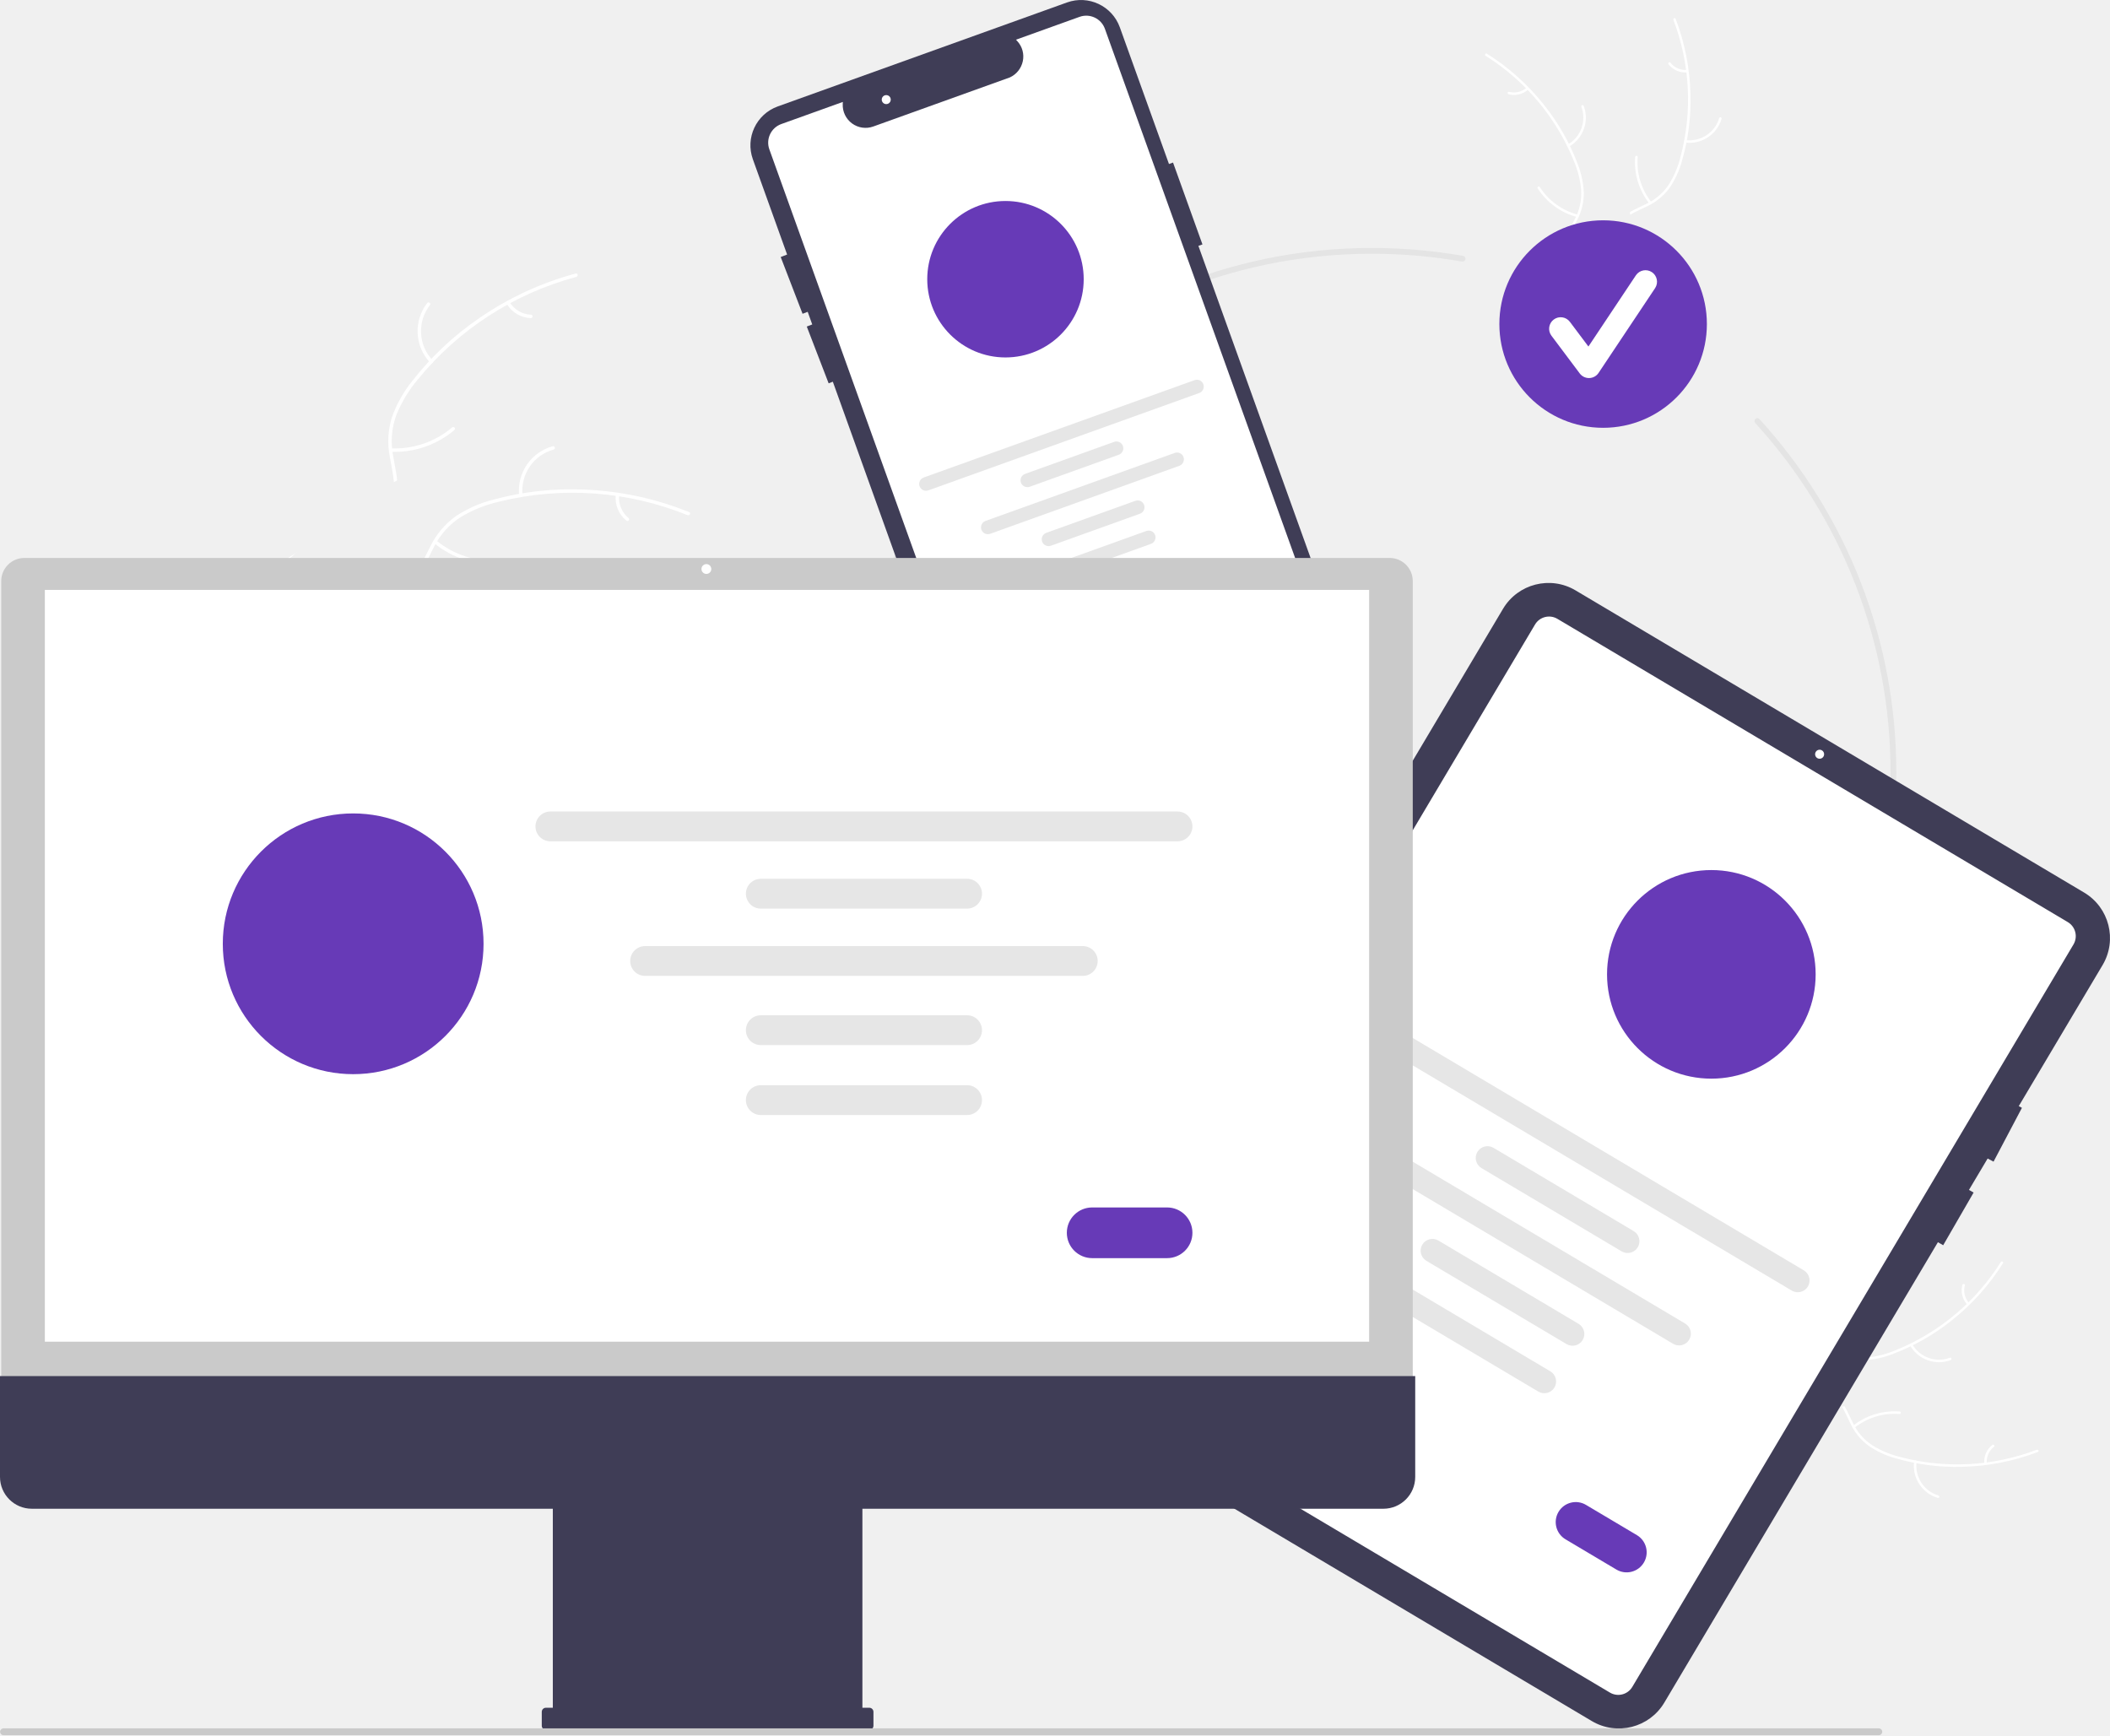
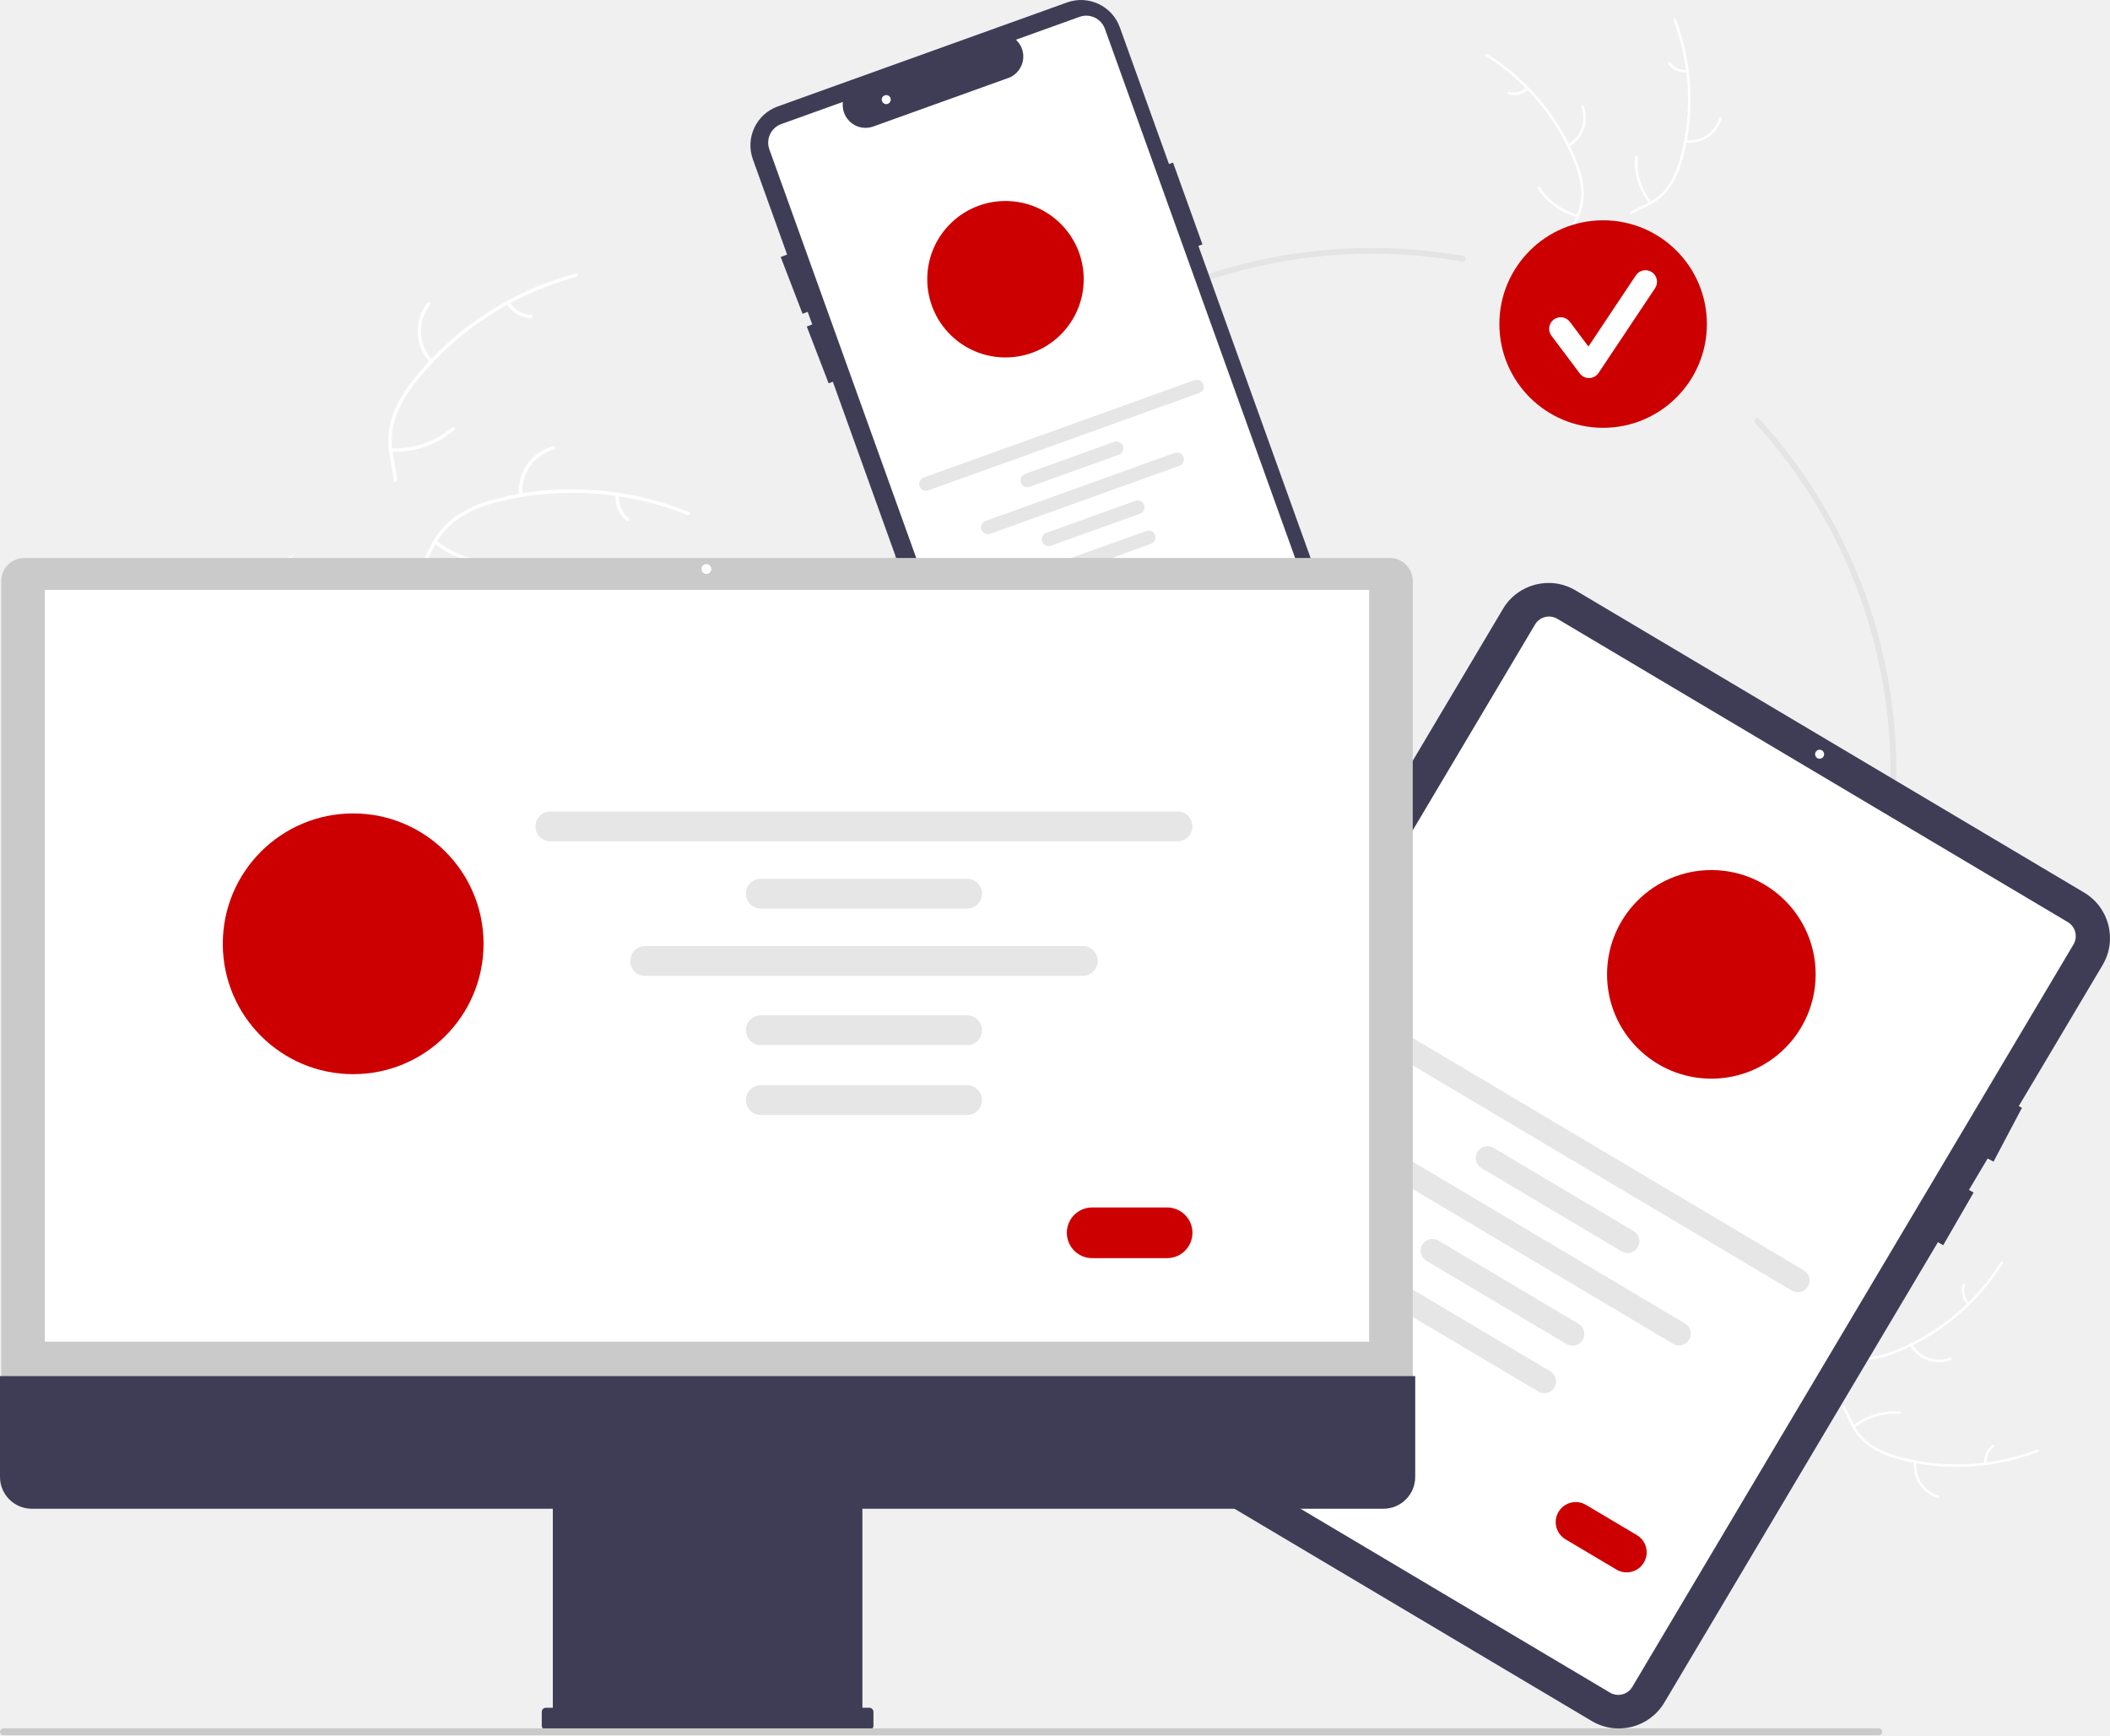
<svg xmlns="http://www.w3.org/2000/svg" data-name="Layer 1" width="728.252" height="598.943" viewBox="0 0 728.252 598.943">
  <path d="M828.549,210.725c4.653-18.979.229-41.112-14.804-53.595a90.031,90.031,0,0,1-22.02,57.757c-5.393,6.171-12.034,12.472-12.296,20.663-.163,5.097,2.325,9.992,5.754,13.767,3.429,3.775,7.754,6.6,12.027,9.381l.628,1.107C811.595,245.929,823.896,229.704,828.549,210.725Z" transform="translate(-235.874 -150.5287)" fill="#f0f0f0" />
  <path d="M813.443,157.407a76.953,76.953,0,0,1,2.45,47.282,33.138,33.138,0,0,1-4.048,9.561,19.006,19.006,0,0,1-7.557,6.554c-2.825,1.429-5.879,2.563-8.308,4.653a11.638,11.638,0,0,0-3.915,8.675c-.117,4.087,1.241,7.972,2.701,11.725,1.621,4.167,3.371,8.47,2.996,13.032-.045.553.815.591.86.039.652-7.938-4.739-14.643-5.594-22.342-.399-3.593.282-7.327,2.939-9.947,2.323-2.291,5.472-3.463,8.344-4.884a20.281,20.281,0,0,0,7.628-6.133,30.636,30.636,0,0,0,4.401-9.37A74.658,74.658,0,0,0,819.326,183.11a78.317,78.317,0,0,0-5.121-26.104c-.197-.516-.958-.112-.763.401Z" transform="translate(-235.874 -150.5287)" fill="#fff" />
  <path d="M817.533,199.737a11.545,11.545,0,0,0,12.52-8.171c.156-.532-.663-.799-.819-.266a10.691,10.691,0,0,1-11.661,7.577c-.549-.072-.585.789-.039.86Z" transform="translate(-235.874 -150.5287)" fill="#fff" />
  <path d="M805.816,220.269a22.253,22.253,0,0,1-4.721-15.515c.043-.553-.817-.591-.86-.039A23.146,23.146,0,0,0,805.18,220.85c.345.435.979-.148.636-.581Z" transform="translate(-235.874 -150.5287)" fill="#fff" />
  <path d="M818.083,174.658a6.535,6.535,0,0,1-5.675-2.5c-.34-.439-.973.145-.636.581a7.323,7.323,0,0,0,6.272,2.779.445.445,0,0,0,.45-.411.433.433,0,0,0-.411-.45Z" transform="translate(-235.874 -150.5287)" fill="#fff" />
  <path d="M748.735,169.416c.204.28.409.56.611.847a86.065,86.065,0,0,1,7.223,11.948c.166.32.329.647.486.971a90.732,90.732,0,0,1,8.806,32.223,88.112,88.112,0,0,1,.062,13.388c-.441,6.156-1.408,12.796.164,18.568a15.114,15.114,0,0,0,.583,1.778l29.769,11.347c.081-.008.159-.009.24-.017l1.168.507c.033-.229.061-.467.094-.695.019-.133.032-.268.052-.4.011-.089.021-.179.036-.258.004-.03.007-.059.008-.082.015-.08.02-.156.033-.229q.247-1.994.467-3.999c.003-.007.003-.007-.001-.016a129.556,129.556,0,0,0,.007-30.63c-.04-.303-.077-.613-.131-.921a84.079,84.079,0,0,0-2.977-13.394,74.329,74.329,0,0,0-2.609-7.054A61.81,61.81,0,0,0,782.497,186.96c-8.528-9.707-20.066-16.579-32.789-17.484C749.382,169.453,749.063,169.432,748.735,169.416Z" transform="translate(-235.874 -150.5287)" fill="#f0f0f0" />
  <path d="M748.658,169.819a76.953,76.953,0,0,1,30.424,36.277,33.138,33.138,0,0,1,2.525,10.071,19.006,19.006,0,0,1-2.088,9.783c-1.395,2.841-3.151,5.586-3.832,8.717a11.638,11.638,0,0,0,2.097,9.284c2.367,3.334,5.79,5.618,9.216,7.735,3.803,2.351,7.791,4.733,10.239,8.601.297.469,1.007-.019.71-.487-4.259-6.73-12.6-8.838-17.918-14.471-2.482-2.628-4.186-6.02-3.642-9.711.476-3.227,2.284-6.059,3.722-8.924a20.281,20.281,0,0,0,2.398-9.489,30.636,30.636,0,0,0-2.128-10.131,74.658,74.658,0,0,0-11.549-20.275,78.317,78.317,0,0,0-19.805-17.759c-.468-.294-.833.487-.368.779Z" transform="translate(-235.874 -150.5287)" fill="#fff" />
  <path d="M777.409,201.155a11.545,11.545,0,0,0,5.077-14.062c-.196-.518-1.011-.238-.814.281a10.691,10.691,0,0,1-4.749,13.071c-.482.273.007.982.487.71Z" transform="translate(-235.874 -150.5287)" fill="#fff" />
  <path d="M780.415,224.603a22.253,22.253,0,0,1-13.11-9.545c-.298-.468-1.008.02-.71.487a23.146,23.146,0,0,0,13.663,9.905c.538.139.693-.708.158-.847Z" transform="translate(-235.874 -150.5287)" fill="#fff" />
  <path d="M762.749,180.8a6.535,6.535,0,0,1-6.036,1.421c-.535-.146-.69.702-.158.847a7.323,7.323,0,0,0,6.681-1.557.445.445,0,0,0,.112-.599.433.433,0,0,0-.599-.112Z" transform="translate(-235.874 -150.5287)" fill="#fff" />
  <path d="M709.374,598.115c-99.804,0-181-81.196-181-181s81.196-181,181-181a182.729,182.729,0,0,1,31.477,2.728 1.0 1,0,1,1-.345,1.97A180.782,180.782,0,0,0,709.374,238.115c-98.701,0-179,80.299-179,179s80.299,179,179,179,179-80.299,179-179a178.548,178.548,0,0,0-46.695-120.569,1,1,0,0,1,1.478-1.348,180.544,180.544,0,0,1,47.217,121.916C890.374,516.919,809.178,598.115,709.374,598.115Z" transform="translate(-235.874 -150.5287)" fill="#e4e4e4" />
-   <circle cx="553.307" cy="111.852" r="35.811" fill="#673ab7" />
+   <circle cx="553.307" cy="111.852" r="35.811" fill="#cc0000" />
  <path d="M784.296,281.019a3.982,3.982,0,0,1-3.186-1.594l-9.77-13.027a3.983,3.983,0,1,1,6.374-4.78l6.392,8.522,16.416-24.624a3.984,3.984,0,0,1,6.629,4.419l-19.54,29.309a3.985,3.985,0,0,1-3.204,1.773C784.37,281.018,784.333,281.019,784.296,281.019Z" transform="translate(-235.874 -150.5287)" fill="#fff" />
  <path d="M704.717,389.026,649.494,235.396l1.4-.503-10.156-28.257-1.4.504-16.956-47.169a14.255,14.255,0,0,0-18.237-8.593l-99.833,35.885a14.256,14.256,0,0,0-8.594,18.237l11.822,32.889-2.213.852,7.547,19.597,1.771-.682,1.567,4.359-1.885.726,7.547,19.597,1.444-.556,54.736,152.274a14.23,14.23,0,0,0,18.238,8.594l99.832-35.885A14.273,14.273,0,0,0,704.717,389.026Z" transform="translate(-235.874 -150.5287)" fill="#3f3d56" />
  <path d="M591.041,438.086a6.845,6.845,0,0,1-6.424-4.524L501.412,202.087a6.831,6.831,0,0,1,4.118-8.739l21.241-7.635-.032.743a7.874,7.874,0,0,0,10.53,7.742L584.41,177.254a7.974,7.974,0,0,0,4.488-5.636,7.808,7.808,0,0,0-1.861-6.835l-.498-.553,21.941-7.887a6.84,6.84,0,0,1,8.739,4.118L696.604,381.306a18.147,18.147,0,0,1-10.927,23.188L593.356,437.68A6.842,6.842,0,0,1,591.041,438.086Z" transform="translate(-235.874 -150.5287)" fill="#fff" />
-   <circle cx="347.033" cy="96.377" r="27" fill="#673ab7" />
+   <circle cx="347.033" cy="96.377" r="27" fill="#cc0000" />
  <path d="M649.813,286.17l-93.502,33.61a2.362,2.362,0,1,1-1.598-4.445l93.502-33.61a2.362,2.362,0,0,1,1.598,4.445Z" transform="translate(-235.874 -150.5287)" fill="#e6e6e6" />
  <path d="M622.046,307.48l-30.756,11.055a2.362,2.362,0,1,1-1.598-4.445l30.756-11.055a2.362,2.362,0,0,1,1.598,4.445Z" transform="translate(-235.874 -150.5287)" fill="#e6e6e6" />
  <path d="M629.361,327.831l-30.756,11.055a2.362,2.362,0,1,1-1.598-4.445L627.763,323.386a2.362,2.362,0,0,1,1.598,4.445Z" transform="translate(-235.874 -150.5287)" fill="#e6e6e6" />
  <path d="M633.108,338.255,602.352,349.31a2.362,2.362,0,1,1-1.598-4.445l30.756-11.055a2.362,2.362,0,1,1,1.598,4.445Z" transform="translate(-235.874 -150.5287)" fill="#e6e6e6" />
  <path d="M642.901,311.313l-65.253,23.456a2.362,2.362,0,1,1-1.598-4.445l65.253-23.456a2.362,2.362,0,1,1,1.598,4.445Z" transform="translate(-235.874 -150.5287)" fill="#e6e6e6" />
-   <path d="M629.758,363.558l-11.167,4.014a4.016,4.016,0,0,1-2.717-7.559l11.167-4.014a4.016,4.016,0,0,1,2.717,7.559Z" transform="translate(-235.874 -150.5287)" fill="#673ab7" />
+   <path d="M629.758,363.558l-11.167,4.014a4.016,4.016,0,0,1-2.717-7.559l11.167-4.014a4.016,4.016,0,0,1,2.717,7.559Z" transform="translate(-235.874 -150.5287)" fill="#cc0000" />
  <circle cx="305.882" cy="34.38" r="1.553" fill="#fff" />
  <path d="M363.157,272.252c17.406-20.488,45.647-33.401,71.684-26.706a123.863,123.863,0,0,0-46.635,71.113c-2.531,10.987-4.202,23.471-13.122,30.366-5.55,4.291-13.014,5.464-19.986,4.685-6.972-.779-13.608-3.323-20.155-5.845l-1.741.193C337.581,319.535,345.752,292.741,363.157,272.252Z" transform="translate(-235.874 -150.5287)" fill="#f0f0f0" />
  <path d="M434.775,246.107a105.87,105.87,0,0,0-54.686,35.389,45.591,45.591,0,0,0-7.395,12.221,26.149,26.149,0,0,0-1.213,13.708c.685,4.301,1.883,8.62,1.511,13.013a16.011,16.011,0,0,1-6.514,11.358c-4.461,3.426-9.887,5.044-15.248,6.442-5.953,1.552-12.16,3.07-16.944,7.166-.58.496-1.316-.432-.737-.928,8.323-7.127,20.144-6.522,29.417-11.776,4.327-2.452,7.941-6.222,8.719-11.295.681-4.436-.551-8.892-1.282-13.24a27.903,27.903,0,0,1,.687-13.448,42.148,42.148,0,0,1,6.898-12.46,102.712,102.712,0,0,1,23.391-21.986A107.747,107.747,0,0,1,434.607,244.933c.735-.197.898.978.168,1.173Z" transform="translate(-235.874 -150.5287)" fill="#fff" />
  <path d="M384.289,275.674a15.884,15.884,0,0,1-.985-20.544c.467-.602,1.425.095.957.699a14.708,14.708,0,0,0,.955,19.109c.524.554-.407,1.288-.928.737Z" transform="translate(-235.874 -150.5287)" fill="#fff" />
  <path d="M370.846,305.29A30.615,30.615,0,0,0,391.948,298.044c.581-.494,1.318.434.737.928a31.844,31.844,0,0,1-21.974,7.495c-.763-.034-.624-1.211.135-1.177Z" transform="translate(-235.874 -150.5287)" fill="#fff" />
  <path d="M411.802,254.842a8.991,8.991,0,0,0,7.362,4.311c.763.025.623,1.202-.135,1.177a10.075,10.075,0,0,1-8.155-4.751.612.612,0,0,1,.095-.832.595.595,0,0,1,.832.095Z" transform="translate(-235.874 -150.5287)" fill="#fff" />
  <path d="M473.557,327.924c-.477-.002-.954-.004-1.437.002a118.406,118.406,0,0,0-19.142,1.581c-.49.073-.986.154-1.474.241a124.827,124.827,0,0,0-43.022,16.163,121.222,121.222,0,0,0-14.975,10.724c-6.508,5.454-13.13,11.886-20.832,14.787a20.794,20.794,0,0,1-2.452.784L333.573,348.168c-.056-.096-.118-.185-.174-.281l-1.507-.893c.229-.221.471-.445.7-.665.132-.129.273-.252.405-.38.091-.084.182-.168.259-.249.03-.028.061-.056.085-.076.077-.081.157-.148.229-.221q2.024-1.883,4.082-3.745c.005-.008.005-.008.019-.011,10.477-9.428,21.834-18.064,34.14-24.703.37-.2.746-.408,1.133-.596a115.674,115.674,0,0,1,17.332-7.48,102.264,102.264,0,0,1,9.967-2.779,85.037,85.037,0,0,1,26.536-1.658c17.697,1.681,34.66,9.004,45.927,22.457C472.994,327.233,473.274,327.572,473.557,327.924Z" transform="translate(-235.874 -150.5287)" fill="#f0f0f0" />
  <path d="M473.169,328.336a105.87,105.87,0,0,0-64.97-4.669,45.591,45.591,0,0,0-13.263,5.305,26.149,26.149,0,0,0-9.222,10.215c-2.043,3.846-3.686,8.017-6.628,11.299a16.011,16.011,0,0,1-12.04,5.147c-5.624.049-10.931-1.926-16.053-4.037-5.687-2.344-11.558-4.87-17.844-4.479-.762.047-.79-1.137-.03-1.184,10.936-.679,20.011,6.921,30.578,8.308,4.931.647,10.086-.187,13.762-3.769,3.214-3.132,4.913-7.431,6.948-11.344a27.902,27.902,0,0,1,8.645-10.324,42.148,42.148,0,0,1,13.01-5.796,102.713,102.713,0,0,1,31.914-3.472,107.747,107.747,0,0,1,35.765,7.761c.705.285.128,1.321-.572,1.038Z" transform="translate(-235.874 -150.5287)" fill="#fff" />
  <path d="M415.057,321.547a15.884,15.884,0,0,1,11.583-16.996c.736-.2,1.081.934.344,1.134a14.708,14.708,0,0,0-10.742,15.832c.084.758-1.101.783-1.184.03Z" transform="translate(-235.874 -150.5287)" fill="#fff" />
  <path d="M386.493,337.1a30.615,30.615,0,0,0,21.211,6.92c.762-.045.791,1.14.03,1.184a31.844,31.844,0,0,1-22.057-7.245c-.589-.487.231-1.343.816-.859Z" transform="translate(-235.874 -150.5287)" fill="#fff" />
  <path d="M449.567,321.479a8.991,8.991,0,0,0,3.282,7.875c.594.479-.226,1.335-.816.859a10.075,10.075,0,0,1-3.651-8.703.612.612,0,0,1,.577-.607.595.595,0,0,1,.607.577Z" transform="translate(-235.874 -150.5287)" fill="#fff" />
  <path d="M885.524,666.043c18.979,4.653,41.112.229,53.595-14.804a90.031,90.031,0,0,1-57.757-22.02c-6.171-5.393-12.472-12.034-20.663-12.296-5.097-.163-9.992,2.325-13.767,5.754-3.775,3.429-6.6,7.754-9.381,12.027l-1.107.628C850.32,649.088,866.545,661.389,885.524,666.043Z" transform="translate(-235.874 -150.5287)" fill="#f0f0f0" />
  <path d="M938.842,650.936a76.953,76.953,0,0,1-47.282,2.45,33.138,33.138,0,0,1-9.561-4.048,19.006,19.006,0,0,1-6.554-7.557c-1.429-2.825-2.563-5.879-4.653-8.308a11.638,11.638,0,0,0-8.675-3.915c-4.087-.117-7.972,1.241-11.725,2.701-4.167,1.621-8.47,3.371-13.032,2.996-.553-.045-.591.815-.039.86,7.938.652,14.643-4.739,22.342-5.594,3.593-.399,7.327.282,9.947,2.939,2.291,2.323,3.463,5.472,4.884,8.344a20.281,20.281,0,0,0,6.133,7.628,30.636,30.636,0,0,0,9.37,4.401,74.657,74.657,0,0,0,23.142,2.986,78.317,78.317,0,0,0,26.104-5.121c.516-.197.112-.958-.401-.763Z" transform="translate(-235.874 -150.5287)" fill="#fff" />
  <path d="M896.512,655.026a11.545,11.545,0,0,0,8.171,12.52c.532.156.799-.663.266-.819a10.691,10.691,0,0,1-7.577-11.661c.072-.549-.789-.585-.86-.039Z" transform="translate(-235.874 -150.5287)" fill="#fff" />
  <path d="M875.98,643.309a22.253,22.253,0,0,1,15.515-4.721c.553.043.591-.817.039-.86a23.146,23.146,0,0,0-16.135,4.945c-.435.345.148.979.581.636Z" transform="translate(-235.874 -150.5287)" fill="#fff" />
  <path d="M921.591,655.577a6.535,6.535,0,0,1,2.5-5.675c.439-.34-.145-.973-.581-.636a7.323,7.323,0,0,0-2.779,6.272.445.445,0,0,0,.411.45.433.433,0,0,0,.45-.411Z" transform="translate(-235.874 -150.5287)" fill="#fff" />
  <path d="M926.833,586.228c-.28.204-.56.409-.847.611a86.065,86.065,0,0,1-11.948,7.223c-.32.166-.647.329-.971.486a90.732,90.732,0,0,1-32.223,8.806,88.112,88.112,0,0,1-13.388.062c-6.156-.441-12.796-1.408-18.568.164a15.114,15.114,0,0,0-1.778.583l-11.347,29.769c.008.081.009.159.017.24l-.507,1.168c.229.033.467.061.695.094.133.019.268.032.4.052.089.011.179.021.258.036.03.004.059.007.082.008.08.015.156.02.229.033q1.994.247,3.999.467c.007.003.007.003.016-.001a129.556,129.556,0,0,0,30.63.007c.303-.04.613-.077.921-.131a84.079,84.079,0,0,0,13.394-2.977,74.329,74.329,0,0,0,7.054-2.609,61.81,61.81,0,0,0,16.335-10.326c9.707-8.528,16.579-20.066,17.484-32.789C926.796,586.876,926.817,586.556,926.833,586.228Z" transform="translate(-235.874 -150.5287)" fill="#f0f0f0" />
  <path d="M926.43,586.151a76.953,76.953,0,0,1-36.277,30.424,33.138,33.138,0,0,1-10.071,2.525,19.006,19.006,0,0,1-9.783-2.088c-2.841-1.395-5.586-3.151-8.717-3.832a11.638,11.638,0,0,0-9.284,2.097c-3.334,2.367-5.618,5.79-7.735,9.216-2.351,3.803-4.733,7.791-8.601,10.239-.469.297.019,1.007.487.71,6.73-4.259,8.838-12.6,14.471-17.918,2.628-2.482,6.02-4.186,9.711-3.642,3.227.476,6.059,2.284,8.924,3.722a20.281,20.281,0,0,0,9.489,2.398,30.636,30.636,0,0,0,10.131-2.128,74.658,74.658,0,0,0,20.275-11.549A78.317,78.317,0,0,0,927.208,586.519c.294-.468-.487-.833-.779-.368Z" transform="translate(-235.874 -150.5287)" fill="#fff" />
  <path d="M895.094,614.902a11.545,11.545,0,0,0,14.062,5.077c.518-.196.238-1.011-.281-.814a10.691,10.691,0,0,1-13.071-4.749c-.273-.482-.982.007-.71.487Z" transform="translate(-235.874 -150.5287)" fill="#fff" />
  <path d="M871.646,617.909a22.253,22.253,0,0,1,9.545-13.11c.468-.298-.02-1.008-.487-.71a23.146,23.146,0,0,0-9.905,13.663c-.139.538.708.693.847.158Z" transform="translate(-235.874 -150.5287)" fill="#fff" />
  <path d="M915.449,600.243a6.535,6.535,0,0,1-1.421-6.036c.146-.535-.702-.69-.847-.158a7.323,7.323,0,0,0,1.557,6.681.445.445,0,0,0,.599.112.433.433,0,0,0,.112-.599Z" transform="translate(-235.874 -150.5287)" fill="#fff" />
  <path d="M961.571,483.63l-28.94,48.7,1.1.58-9.8,18.58-2.04-1.08-6.44,10.83,1.6.92-10.5,18.18-1.82-1.05-94.43,158.92a18.274,18.274,0,0,1-25.02,6.37L609.731,640.27a18.272,18.272,0,0,1-6.37-25.02l151.27-254.58a18.274,18.274,0,0,1,25.02-6.37l175.55,104.31A18.281,18.281,0,0,1,961.571,483.63Z" transform="translate(-235.874 -150.5287)" fill="#3f3d56" />
  <path d="M791.537,734.753,615.369,630.076a5.634,5.634,0,0,1-1.963-7.712L765.679,366.09a5.634,5.634,0,0,1,7.712-1.963L949.56,468.804a5.634,5.634,0,0,1,1.963,7.712L799.25,732.79A5.634,5.634,0,0,1,791.537,734.753Z" transform="translate(-235.874 -150.5287)" fill="#fff" />
  <circle cx="628.028" cy="260.333" r="1.553" fill="#fff" />
  <path d="M854.291,595.994,707.234,508.615a4.066,4.066,0,1,1,4.154-6.991l147.057,87.379a4.066,4.066,0,1,1-4.154,6.991Z" transform="translate(-235.874 -150.5287)" fill="#e6e6e6" />
  <path d="M795.572,582.454l-48.371-28.741a4.066,4.066,0,1,1,4.154-6.991l48.371,28.741a4.066,4.066,0,0,1-4.154,6.991Z" transform="translate(-235.874 -150.5287)" fill="#e6e6e6" />
  <path d="M776.554,614.461l-48.371-28.741a4.066,4.066,0,0,1,4.154-6.991l48.371,28.741a4.066,4.066,0,1,1-4.154,6.991Z" transform="translate(-235.874 -150.5287)" fill="#e6e6e6" />
  <path d="M766.813,630.855l-48.371-28.741a4.066,4.066,0,1,1,4.154-6.991l48.371,28.741a4.066,4.066,0,1,1-4.154,6.991Z" transform="translate(-235.874 -150.5287)" fill="#e6e6e6" />
  <path d="M813.325,614.352l-102.627-60.979a4.066,4.066,0,0,1,4.154-6.991l102.627,60.979a4.066,4.066,0,1,1-4.154,6.991Z" transform="translate(-235.874 -150.5287)" fill="#e6e6e6" />
-   <path d="M793.764,692.284l-17.563-10.436a6.914,6.914,0,0,1,7.064-11.888l17.563,10.436a6.914,6.914,0,0,1-7.064,11.888Z" transform="translate(-235.874 -150.5287)" fill="#673ab7" />
-   <circle cx="590.659" cy="336.314" r="36" fill="#673ab7" />
+   <path d="M793.764,692.284l-17.563-10.436a6.914,6.914,0,0,1,7.064-11.888l17.563,10.436a6.914,6.914,0,0,1-7.064,11.888Z" transform="translate(-235.874 -150.5287)" fill="#cc0000" />
+   <circle cx="590.659" cy="336.314" r="36" fill="#cc0000" />
  <path d="M236.298,633.134H723.479V351.086a7.98,7.98,0,0,0-7.971-7.971H244.269a7.98,7.98,0,0,0-7.971,7.971Z" transform="translate(-235.874 -150.5287)" fill="#cacaca" />
  <rect x="15.476" y="203.611" width="457.077" height="259.491" fill="#fff" />
  <path d="M235.874,625.502v34.805a10.987,10.987,0,0,0,10.987,10.987H426.676v68.689h-2.389a1.427,1.427,0,0,0-1.427,1.427V746.188a1.427,1.427,0,0,0,1.427,1.427H535.914A1.427,1.427,0,0,0,537.341,746.188v-4.778a1.427,1.427,0,0,0-1.427-1.427h-2.389V671.295H713.34a10.987,10.987,0,0,0,10.987-10.987v-34.805Z" transform="translate(-235.874 -150.5287)" fill="#3f3d56" />
  <path d="M642.287,440.923H425.833a5.145,5.145,0,1,1,0-10.29H642.287a5.145,5.145,0,1,1,0,10.29Z" transform="translate(-235.874 -150.5287)" fill="#e6e6e6" />
  <path d="M569.659,464.149H498.461a5.145,5.145,0,1,1,0-10.291h71.198a5.145,5.145,0,1,1,0,10.291Z" transform="translate(-235.874 -150.5287)" fill="#e6e6e6" />
  <path d="M569.659,511.26H498.461a5.145,5.145,0,0,1,0-10.291h71.198a5.145,5.145,0,0,1,0,10.291Z" transform="translate(-235.874 -150.5287)" fill="#e6e6e6" />
  <path d="M569.659,535.39H498.461a5.145,5.145,0,1,1,0-10.29h71.198a5.145,5.145,0,1,1,0,10.29Z" transform="translate(-235.874 -150.5287)" fill="#e6e6e6" />
  <path d="M609.589,487.374H458.531a5.145,5.145,0,1,1,0-10.29H609.589a5.145,5.145,0,1,1,0,10.29Z" transform="translate(-235.874 -150.5287)" fill="#e6e6e6" />
-   <path d="M638.684,584.795H612.832a8.749,8.749,0,0,1,0-17.498h25.852a8.749,8.749,0,0,1,0,17.498Z" transform="translate(-235.874 -150.5287)" fill="#673ab7" />
-   <circle cx="121.895" cy="325.766" r="45" fill="#673ab7" />
+   <path d="M638.684,584.795H612.832a8.749,8.749,0,0,1,0-17.498h25.852a8.749,8.749,0,0,1,0,17.498Z" transform="translate(-235.874 -150.5287)" fill="#cc0000" />
+   <circle cx="121.895" cy="325.766" r="45" fill="#cc0000" />
  <path d="M884.359,749.471h-647.294a1.191,1.191,0,0,1,0-2.381h647.294a1.191,1.191,0,0,1,0,2.381Z" transform="translate(-235.874 -150.5287)" fill="#cacaca" />
  <circle cx="243.802" cy="196.403" r="1.696" fill="#fff" />
</svg>
